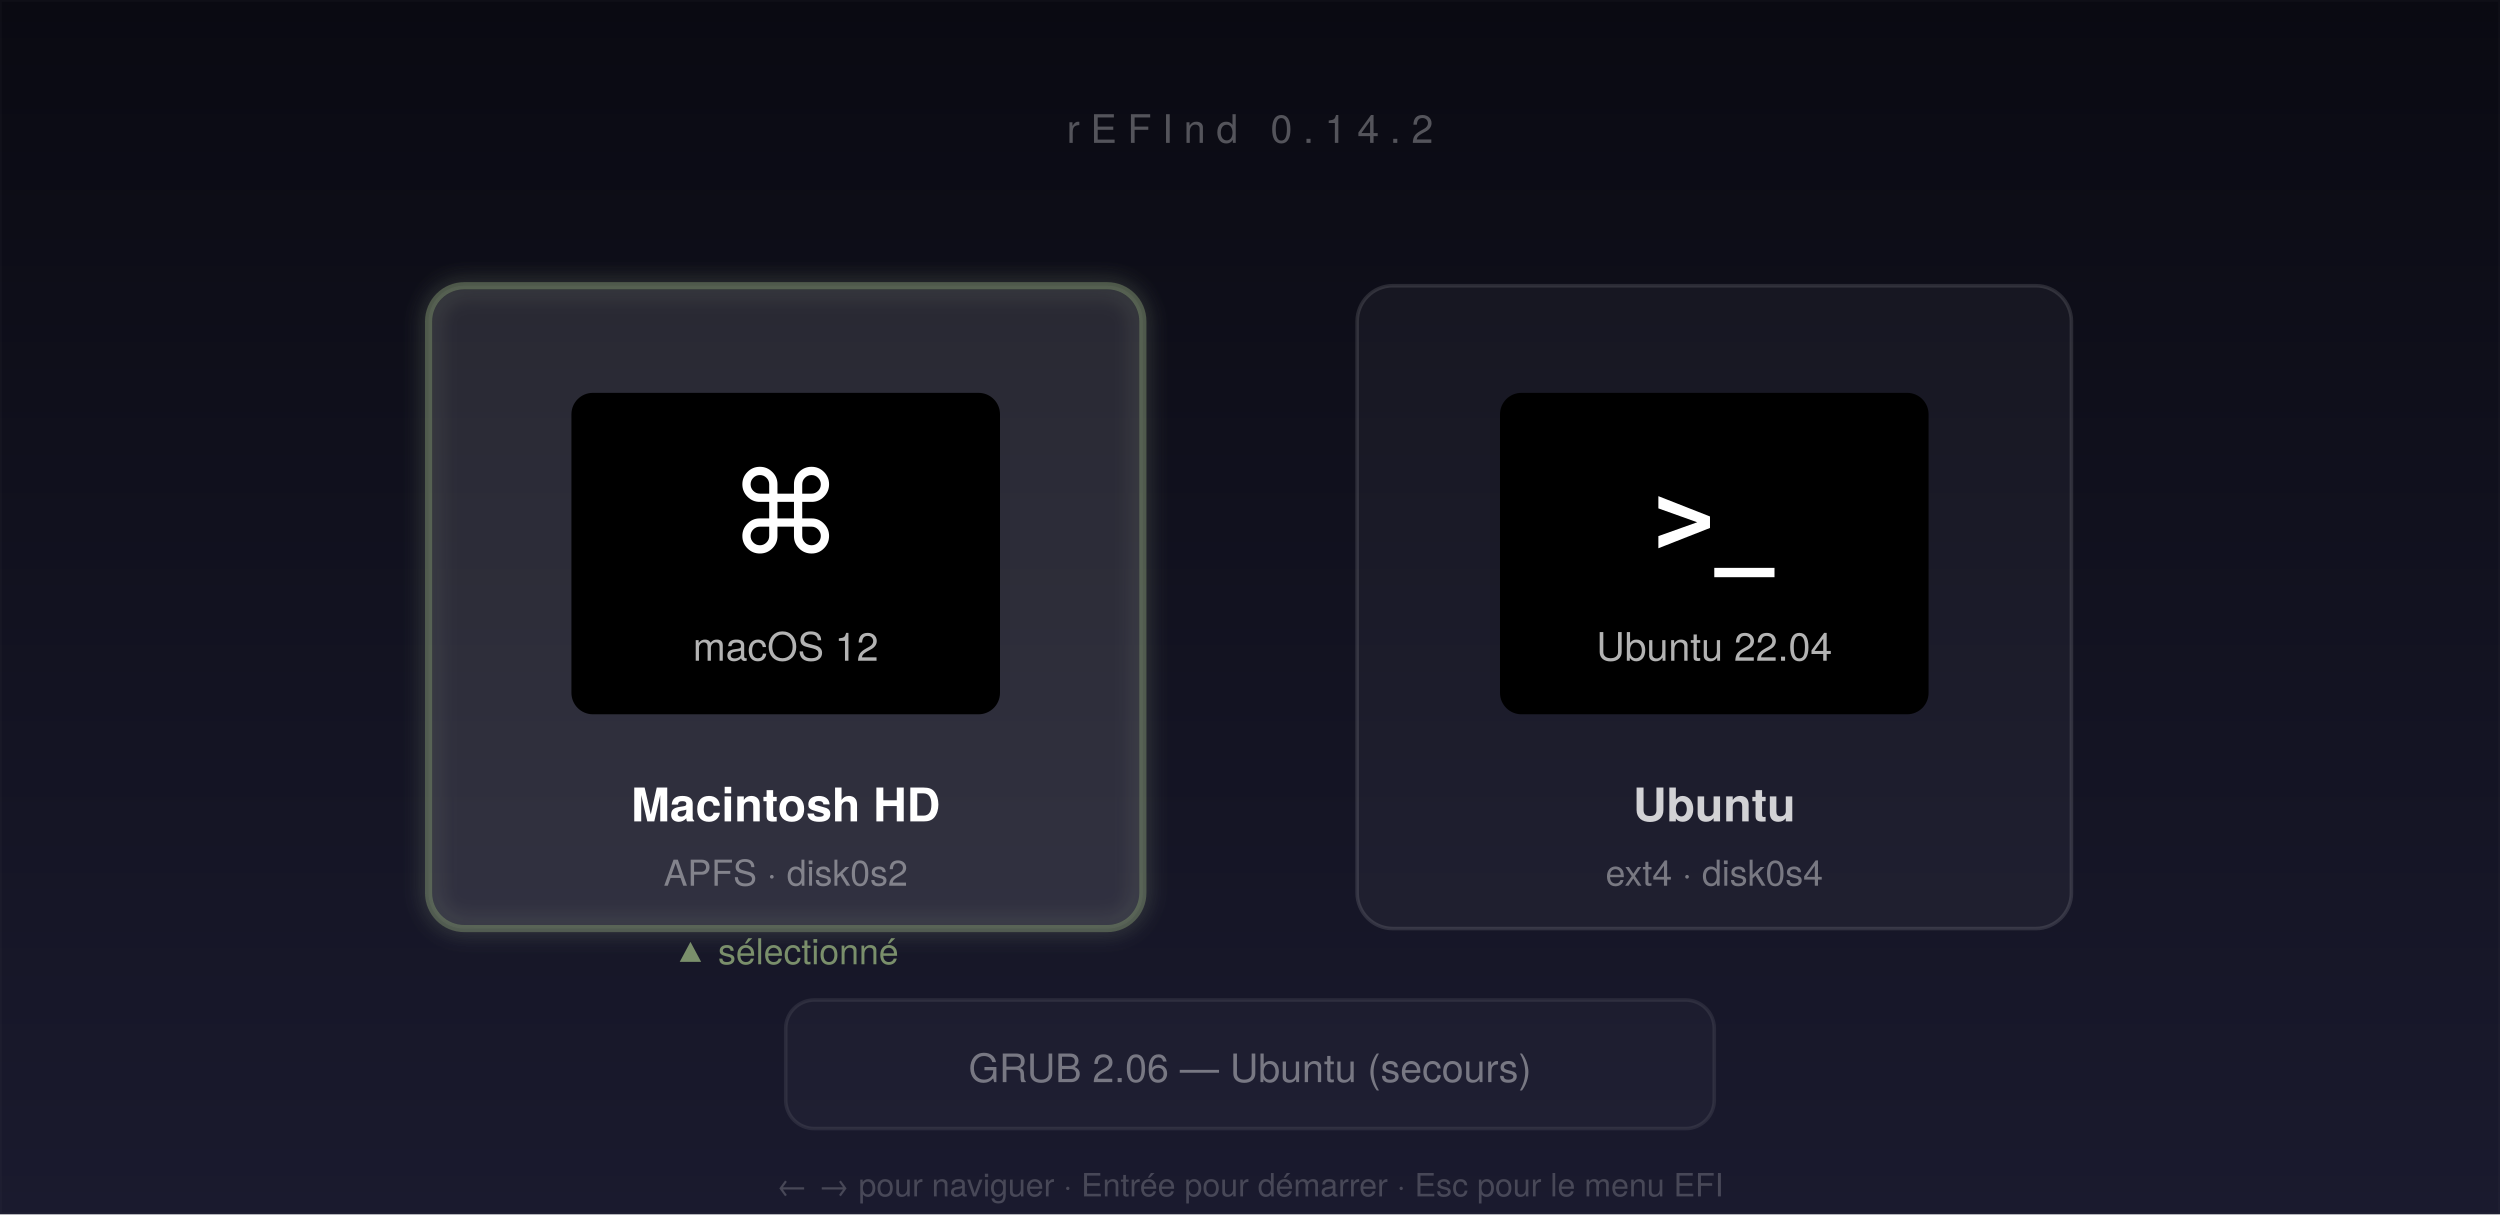
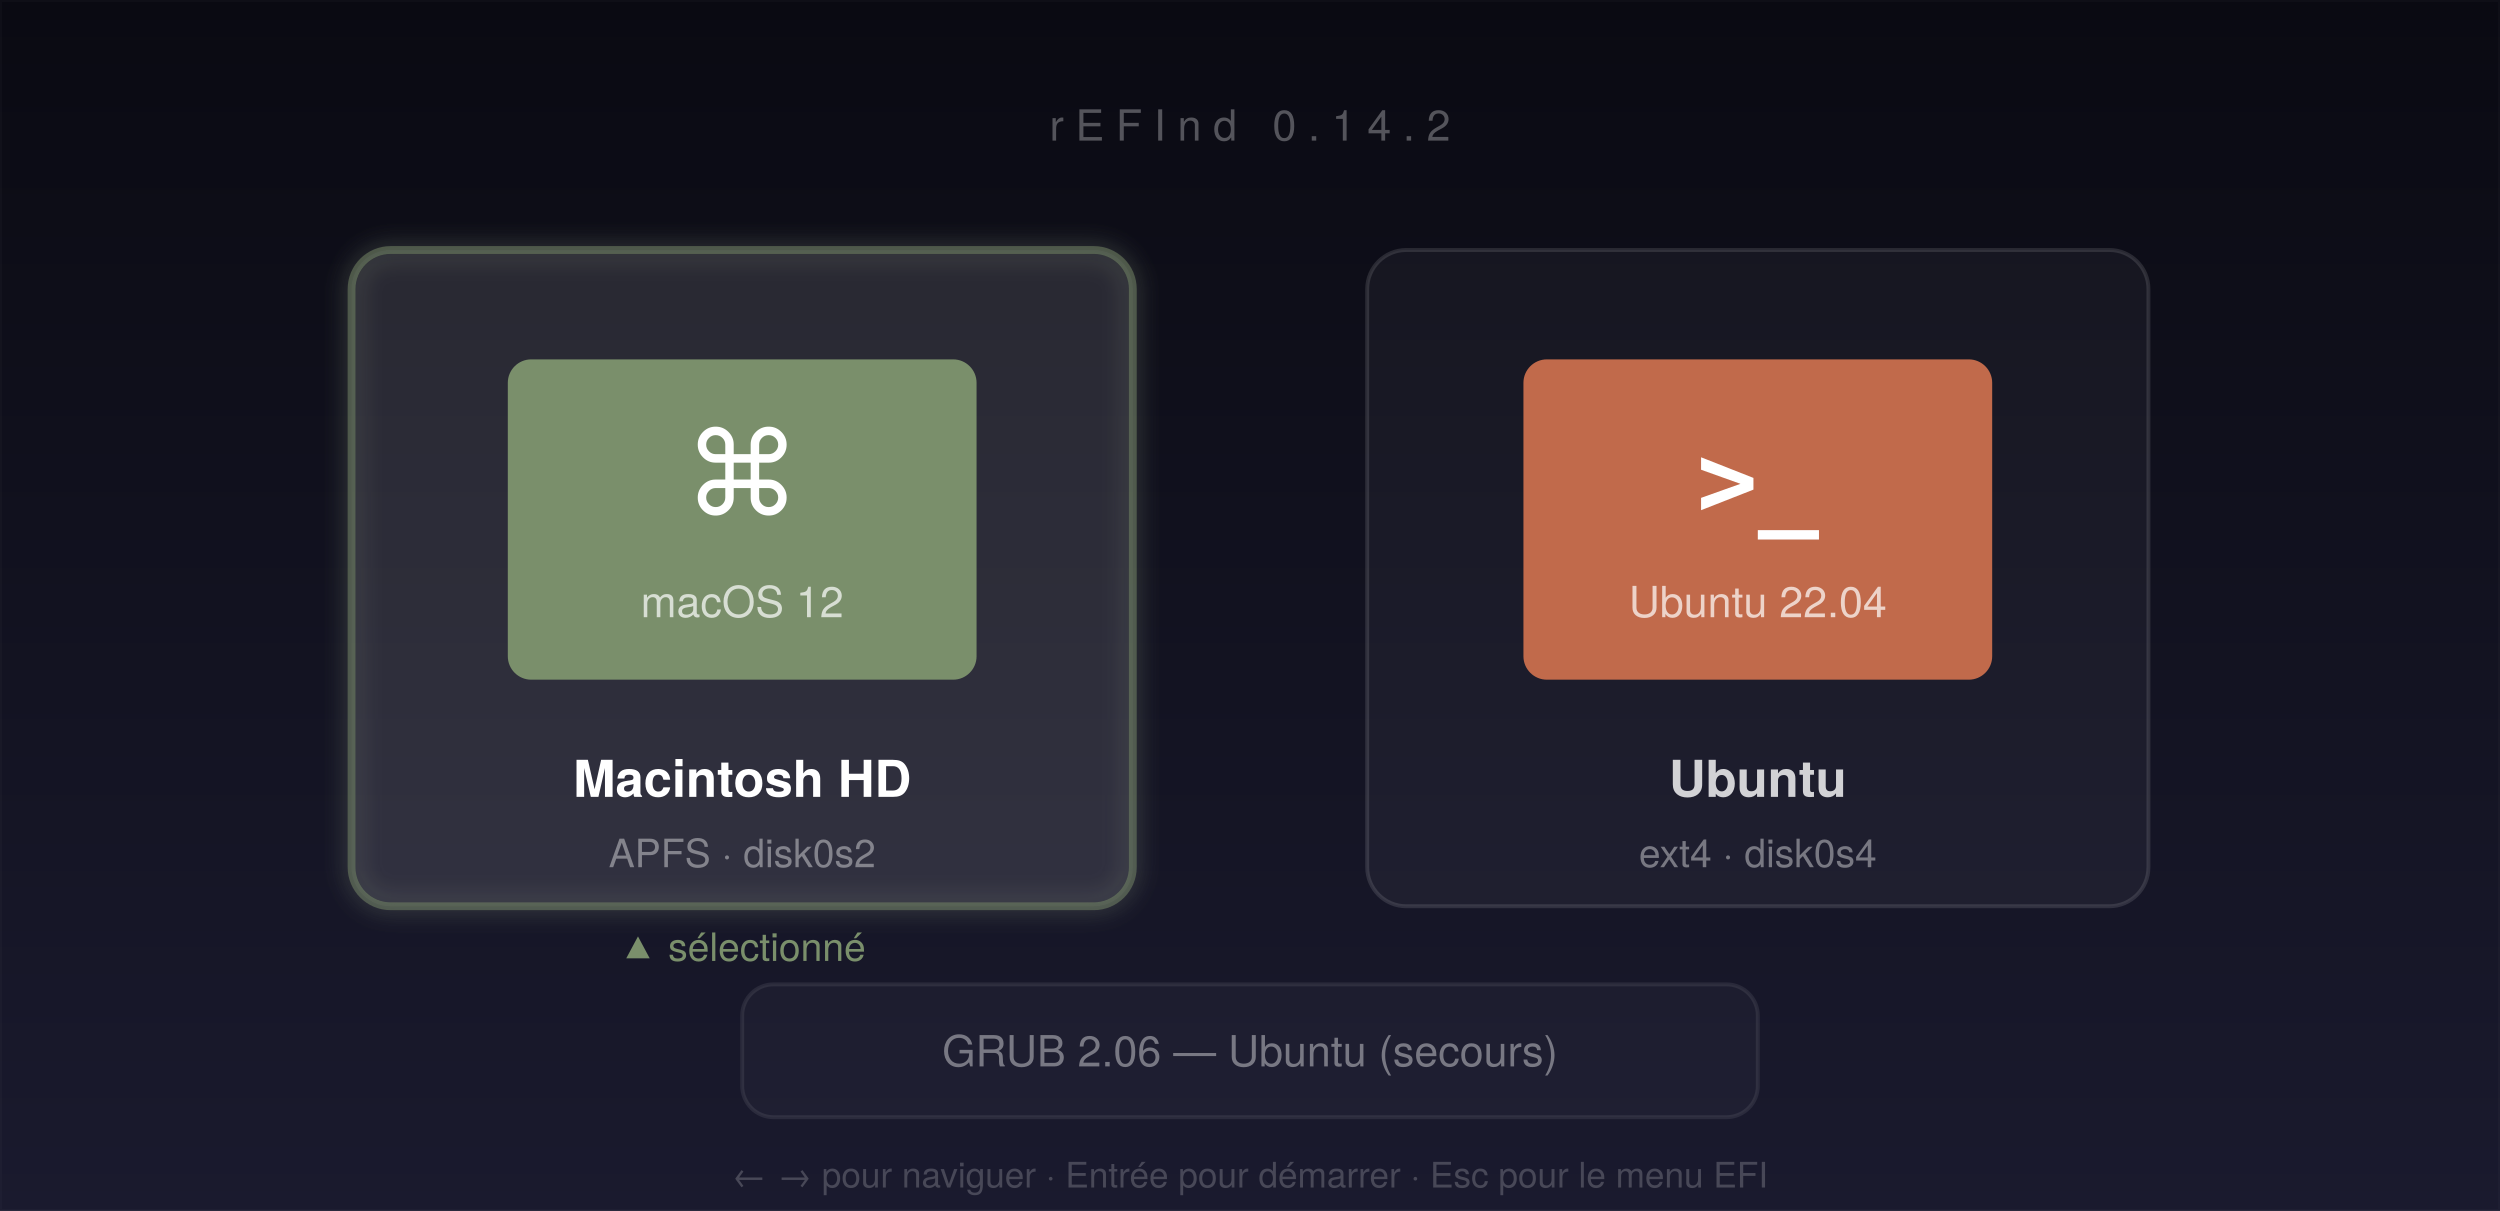
- <svg xmlns="http://www.w3.org/2000/svg" viewBox="0 0 700 340" font-family="'Helvetica Neue',sans-serif">
+ <svg xmlns="http://www.w3.org/2000/svg" viewBox="0 0 640 310" font-family="'Helvetica Neue',sans-serif">
  <defs>
    <linearGradient id="rbg" x1="0" y1="0" x2="0" y2="1">
      <stop offset="0%" stop-color="#0a0a12" />
      <stop offset="100%" stop-color="#1a1a2e" />
    </linearGradient>
    <filter id="glow">
      <feGaussianBlur stdDeviation="3" result="blur" />
      <feMerge>
        <feMergeNode in="blur" />
        <feMergeNode in="SourceGraphic" />
      </feMerge>
    </filter>
  </defs>
-   <rect width="700" height="340" fill="url(#rbg)" />
-   <rect width="700" height="340" fill="none" stroke="rgba(255,255,255,.02)" stroke-width="1" />
-   <text x="350" y="40" text-anchor="middle" font-size="11" fill="rgba(255,255,255,.3)" letter-spacing="3">rEFInd 0.14.2</text>
-   <rect x="120" y="80" width="200" height="180" rx="10" fill="rgba(255,255,255,.06)" stroke="rgba(122,143,107,.5)" stroke-width="2" filter="url(#glow)" />
-   <rect x="160" y="110" width="120" height="90" rx="6" fill="linear-gradient(135deg,#5d6e50,#7a8f6b)" />
-   <text x="220" y="155" text-anchor="middle" font-size="32" fill="#fff">⌘</text>
-   <text x="220" y="185" text-anchor="middle" font-size="11" fill="rgba(255,255,255,.7)">macOS 12</text>
-   <text x="220" y="230" text-anchor="middle" font-size="13" fill="#fff" font-weight="600">Macintosh HD</text>
-   <text x="220" y="248" text-anchor="middle" font-size="10" fill="rgba(255,255,255,.4)">APFS · disk0s2</text>
-   <rect x="380" y="80" width="200" height="180" rx="10" fill="rgba(255,255,255,.04)" stroke="rgba(255,255,255,.12)" stroke-width="1" />
-   <rect x="420" y="110" width="120" height="90" rx="6" fill="linear-gradient(135deg,#a55337,#c16a4b)" />
-   <text x="480" y="155" text-anchor="middle" font-size="28" fill="#fff" font-weight="700" font-family="monospace">&gt;_</text>
-   <text x="480" y="185" text-anchor="middle" font-size="11" fill="rgba(255,255,255,.7)">Ubuntu 22.04</text>
-   <text x="480" y="230" text-anchor="middle" font-size="13" fill="rgba(255,255,255,.8)" font-weight="600">Ubuntu</text>
-   <text x="480" y="248" text-anchor="middle" font-size="10" fill="rgba(255,255,255,.4)">ext4 · disk0s4</text>
-   <rect x="220" y="280" width="260" height="36" rx="8" fill="rgba(255,255,255,.03)" stroke="rgba(255,255,255,.08)" stroke-width="1" />
-   <text x="350" y="303" text-anchor="middle" font-size="11" fill="rgba(255,255,255,.4)">GRUB 2.06 — Ubuntu (secours)</text>
-   <text x="220" y="270" text-anchor="middle" font-size="10" fill="#7a8f6b">▲ sélectionné</text>
-   <text x="350" y="335" text-anchor="middle" font-size="9" fill="rgba(255,255,255,.2)">← → pour naviguer · Entrée pour démarrer · Esc pour le menu EFI</text>
+   <rect width="640" height="310" fill="url(#rbg)" />
+   <rect width="640" height="310" fill="none" stroke="rgba(255,255,255,.02)" stroke-width="1" />
+   <text x="320" y="36" text-anchor="middle" font-size="11" fill="rgba(255,255,255,.3)" letter-spacing="3">rEFInd 0.14.2</text>
+   <rect x="90" y="64" width="200" height="168" rx="10" fill="rgba(255,255,255,.06)" stroke="rgba(122,143,107,.5)" stroke-width="2" filter="url(#glow)" />
+   <rect x="130" y="92" width="120" height="82" rx="6" fill="#7a8f6b" />
+   <text x="190" y="132" text-anchor="middle" font-size="30" fill="#fff">⌘</text>
+   <text x="190" y="158" text-anchor="middle" font-size="11" fill="rgba(255,255,255,.7)">macOS 12</text>
+   <text x="190" y="204" text-anchor="middle" font-size="13" fill="#fff" font-weight="600">Macintosh HD</text>
+   <text x="190" y="222" text-anchor="middle" font-size="10" fill="rgba(255,255,255,.4)">APFS · disk0s2</text>
+   <rect x="350" y="64" width="200" height="168" rx="10" fill="rgba(255,255,255,.04)" stroke="rgba(255,255,255,.12)" stroke-width="1" />
+   <rect x="390" y="92" width="120" height="82" rx="6" fill="#c16a4b" />
+   <text x="450" y="132" text-anchor="middle" font-size="26" fill="#fff" font-weight="700" font-family="monospace">&gt;_</text>
+   <text x="450" y="158" text-anchor="middle" font-size="11" fill="rgba(255,255,255,.7)">Ubuntu 22.04</text>
+   <text x="450" y="204" text-anchor="middle" font-size="13" fill="rgba(255,255,255,.8)" font-weight="600">Ubuntu</text>
+   <text x="450" y="222" text-anchor="middle" font-size="10" fill="rgba(255,255,255,.4)">ext4 · disk0s4</text>
+   <rect x="190" y="252" width="260" height="34" rx="8" fill="rgba(255,255,255,.03)" stroke="rgba(255,255,255,.08)" stroke-width="1" />
+   <text x="320" y="273" text-anchor="middle" font-size="11" fill="rgba(255,255,255,.4)">GRUB 2.06 — Ubuntu (secours)</text>
+   <text x="190" y="246" text-anchor="middle" font-size="10" fill="#7a8f6b">▲ sélectionné</text>
+   <text x="320" y="304" text-anchor="middle" font-size="9" fill="rgba(255,255,255,.2)">← → pour naviguer · Entrée pour démarrer · Esc pour le menu EFI</text>
</svg>
